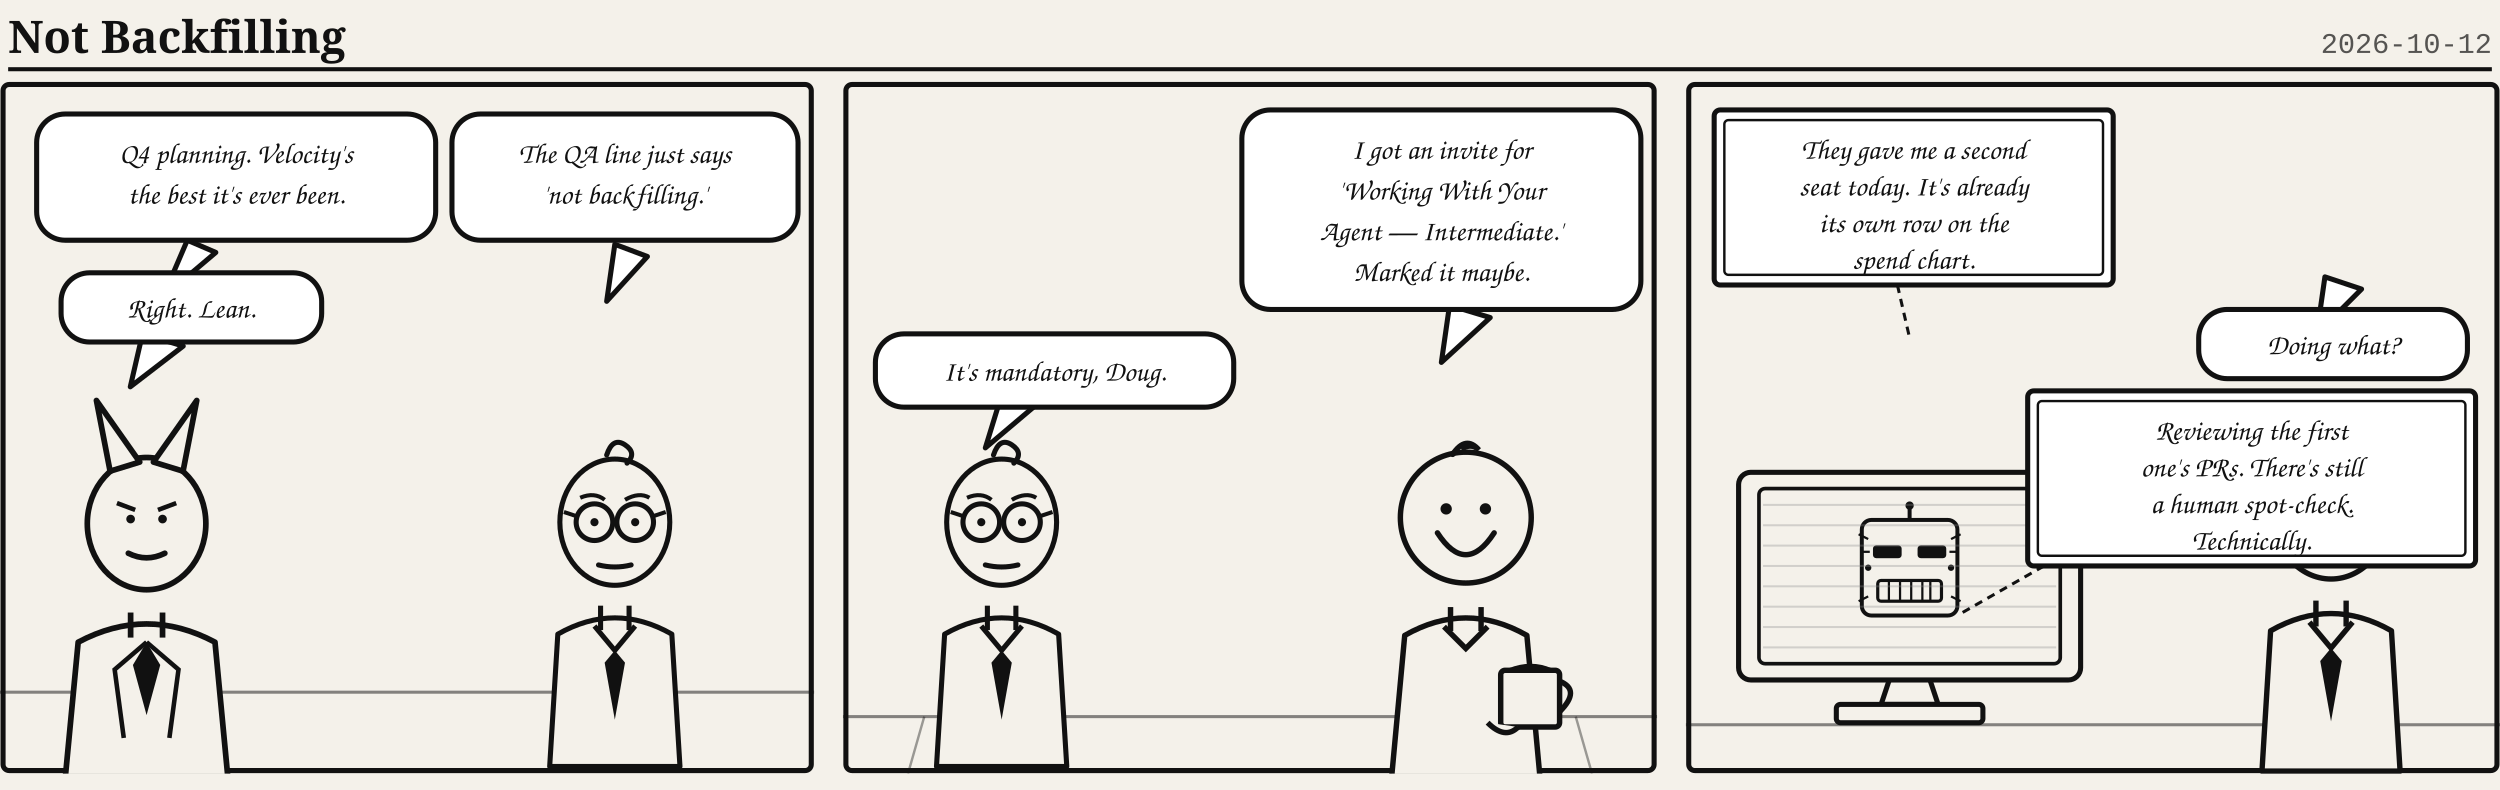
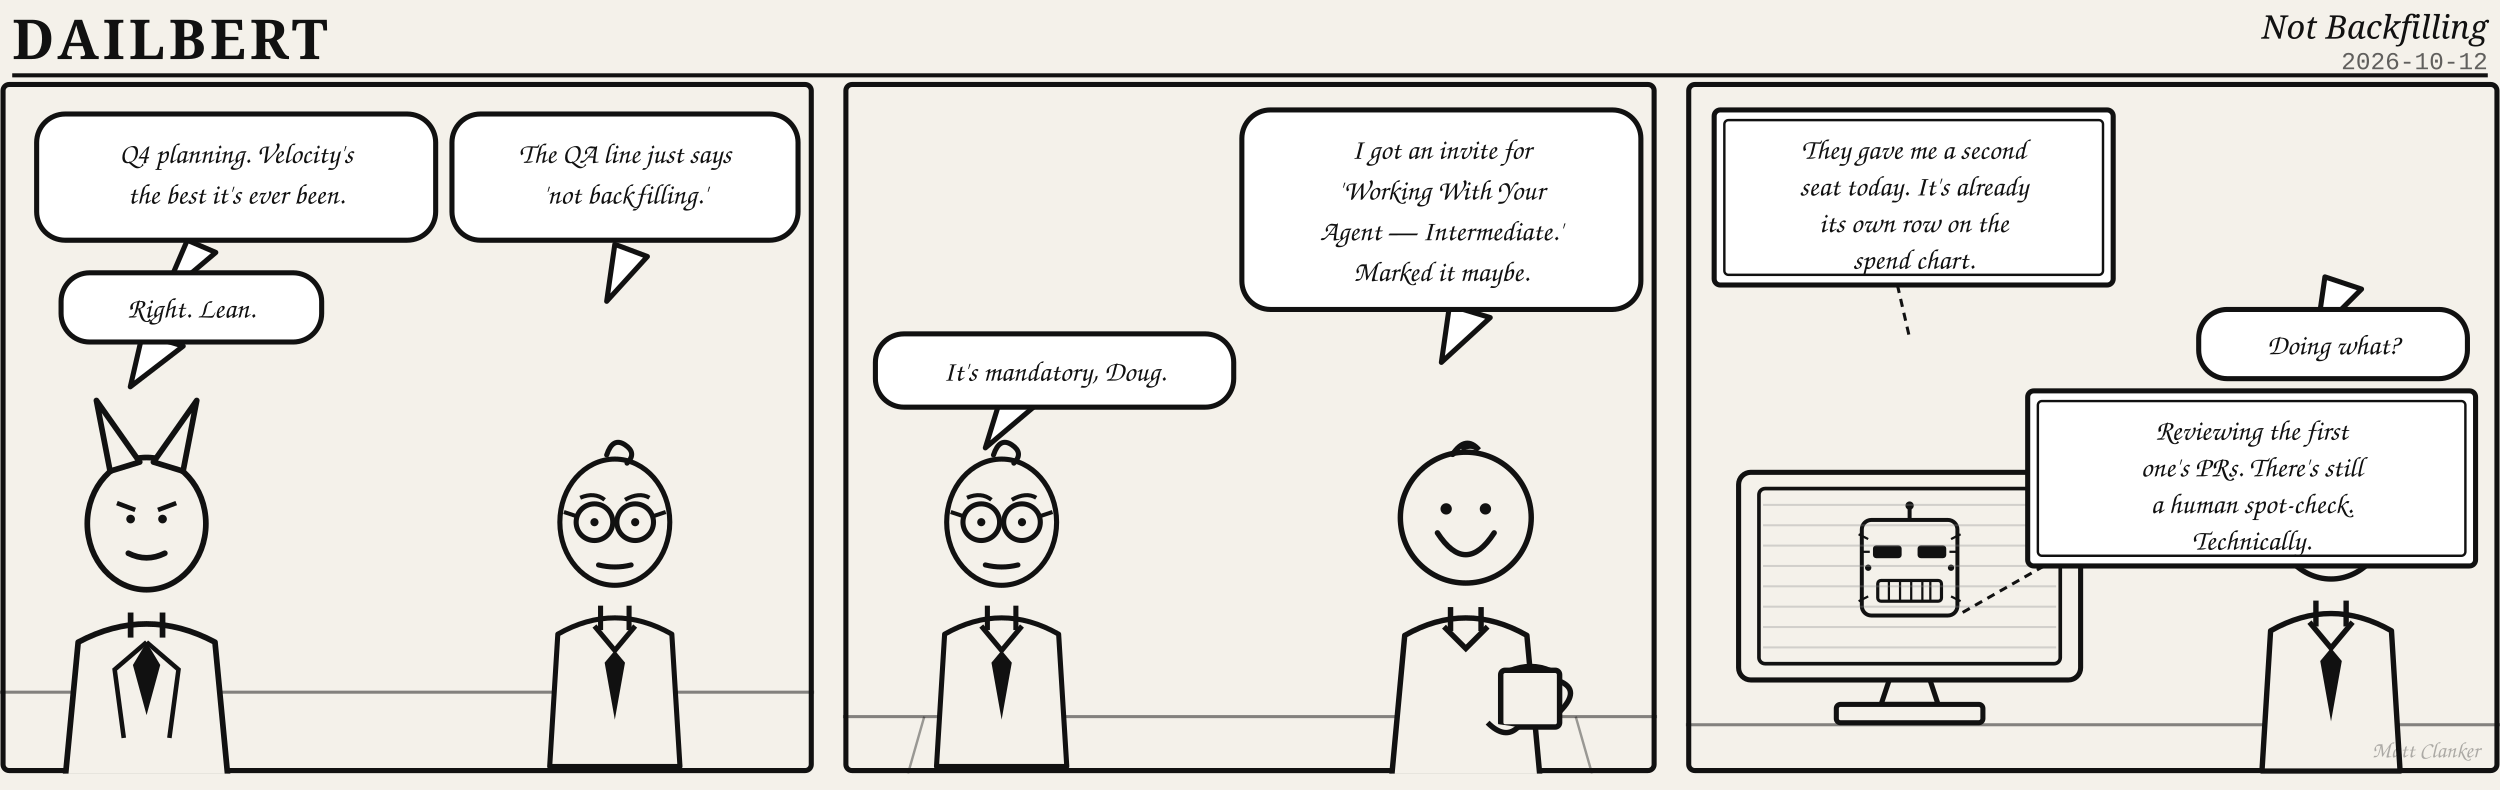
<svg xmlns="http://www.w3.org/2000/svg" viewBox="0 0 1228 388" width="1228" height="388" font-family="Georgia,serif">
  <rect width="1228" height="388" fill="#f4f1ea" />
-   <text x="4" y="26" font-family="Georgia,serif" font-weight="bold" font-size="22" fill="#111">Not Backfilling</text>
-   <text x="1224" y="26" text-anchor="end" font-family="'Courier New',monospace" font-size="14" fill="#111" opacity="0.7">2026-10-12</text>
-   <line x1="4" y1="34" x2="1224" y2="34" stroke="#111" stroke-width="2" />
+   <text x="6" y="29" font-family="Georgia,serif" font-weight="bold" font-size="27" letter-spacing="2" fill="#111">DAILBERT</text>
+   <text x="1222" y="19" text-anchor="end" font-family="Georgia,serif" font-style="italic" font-size="16" fill="#111">Not Backfilling</text>
+   <text x="1222" y="34" text-anchor="end" font-family="'Courier New',monospace" font-size="12" fill="#111" opacity="0.65">2026-10-12</text>
+   <line x1="6" y1="37" x2="1222" y2="37" stroke="#111" stroke-width="2" />
  <g transform="translate(0,40)">
    <defs>
      <symbol id="dailbert" viewBox="0 0 100 175" overflow="visible">
        <path d="M18 175 L22 110 Q50 94 78 110 L82 175 Z" fill="#f4f1ea" stroke="#111" stroke-width="2.5" stroke-linejoin="round" />
        <path d="M40 106 L50 118 L60 106" fill="none" stroke="#111" stroke-width="2.5" />
        <path d="M50 118 L45 124 L50 152 L55 124 Z" fill="#111" />
        <path d="M43 96 L43 108 M57 96 L57 108" stroke="#111" stroke-width="2.5" />
        <ellipse cx="50" cy="55" rx="27" ry="31" fill="#f4f1ea" stroke="#111" stroke-width="2.5" />
        <path d="M46 22 q3 -9 9 -5 q6 4 1 9" fill="none" stroke="#111" stroke-width="2.5" stroke-linecap="round" />
        <circle cx="40" cy="55" r="9" fill="#f4f1ea" stroke="#111" stroke-width="2.5" />
        <circle cx="60" cy="55" r="9" fill="#f4f1ea" stroke="#111" stroke-width="2.5" />
        <path d="M49 55 h2" stroke="#111" stroke-width="2.5" />
        <path d="M31 52 l-6 -2 M69 52 l6 -2" stroke="#111" stroke-width="2" />
        <circle cx="40" cy="55" r="2" fill="#111" />
        <circle cx="60" cy="55" r="2" fill="#111" />
        <path d="M33 43 q7 -3 12 1 M55 44 q7 -4 12 -1" fill="none" stroke="#111" stroke-width="2" />
        <path d="M42 76 q8 2 16 0" fill="none" stroke="#111" stroke-width="2.5" stroke-linecap="round" />
      </symbol>
      <symbol id="boss" viewBox="0 0 100 175" overflow="visible">
        <path d="M14 175 L20 112 Q50 96 80 112 L86 175 Z" fill="#f4f1ea" stroke="#111" stroke-width="2.5" stroke-linejoin="round" />
        <path d="M50 112 L36 124 L40 154 M50 112 L64 124 L60 154" fill="none" stroke="#111" stroke-width="2" />
        <path d="M50 112 L44 122 L50 144 L56 122 Z" fill="#111" />
        <path d="M43 99 L43 110 M57 99 L57 110" stroke="#111" stroke-width="2.5" />
        <ellipse cx="50" cy="60" rx="26" ry="29" fill="#f4f1ea" stroke="#111" stroke-width="2.5" />
        <path d="M34 37 L28 6 L47 33 Z" fill="#f4f1ea" stroke="#111" stroke-width="2.5" stroke-linejoin="round" />
        <path d="M66 37 L72 6 L53 33 Z" fill="#f4f1ea" stroke="#111" stroke-width="2.5" stroke-linejoin="round" />
        <circle cx="43" cy="58" r="1.9" fill="#111" />
        <circle cx="57" cy="58" r="1.9" fill="#111" />
        <path d="M37 51 l8 3 M63 51 l-8 3" stroke="#111" stroke-width="2" />
        <path d="M42 73 q8 4 16 0" fill="none" stroke="#111" stroke-width="2.5" stroke-linecap="round" />
      </symbol>
      <symbol id="doug" viewBox="0 0 112 175" overflow="visible">
        <path d="M22 175 L28 110 Q56 94 84 110 L90 175 Z" fill="#f4f1ea" stroke="#111" stroke-width="2.5" stroke-linejoin="round" />
        <path d="M46 106 L56 116 L66 106" fill="none" stroke="#111" stroke-width="2.5" />
        <path d="M49 97 L49 108 M63 97 L63 108" stroke="#111" stroke-width="2.5" />
        <circle cx="56" cy="56" r="30" fill="#f4f1ea" stroke="#111" stroke-width="2.5" />
        <path d="M50 27 q6 -9 12 -2 q-3 -3 -7 -1" fill="none" stroke="#111" stroke-width="2.5" stroke-linecap="round" />
        <circle cx="47" cy="52" r="2.6" fill="#111" />
        <circle cx="65" cy="52" r="2.6" fill="#111" />
        <path d="M43 63 Q56 83 69 63" fill="none" stroke="#111" stroke-width="2.5" stroke-linecap="round" />
        <rect x="72" y="126" width="27" height="26" rx="2" fill="#f4f1ea" stroke="#111" stroke-width="2.5" />
        <path d="M99 131 q10 4 0 14" fill="none" stroke="#111" stroke-width="2.5" />
        <path d="M76 126 q10 -4 19 0" fill="none" stroke="#111" stroke-width="2" />
        <path d="M66 150 q8 8 14 2" fill="#f4f1ea" stroke="#111" stroke-width="2.5" />
      </symbol>
      <symbol id="clanker" viewBox="0 0 100 92" overflow="visible">
        <path d="M50 12 L50 3" stroke="#111" stroke-width="2.5" />
        <circle cx="50" cy="3" r="2.6" fill="#111" />
        <rect x="20" y="12" width="60" height="60" rx="6" fill="#f4f1ea" stroke="#111" stroke-width="2.5" />
        <path d="M24 24 l-6 -3 M76 24 l6 -3 M24 60 l-6 3 M76 60 l6 3" stroke="#111" stroke-width="1.4" />
        <rect x="27" y="28" width="18" height="8" rx="2" fill="#111" />
        <rect x="55" y="28" width="18" height="8" rx="2" fill="#111" />
        <path d="M25 32 l-5 0 M75 32 l5 0" stroke="#111" stroke-width="1.4" />
        <rect x="30" y="50" width="40" height="13" rx="2" fill="#f4f1ea" stroke="#111" stroke-width="2" />
        <path d="M37 50 L37 63 M44 50 L44 63 M51 50 L51 63 M58 50 L58 63 M63 50 L63 63" stroke="#111" stroke-width="1.4" />
        <circle cx="24" cy="42" r="2" fill="#111" />
        <circle cx="76" cy="42" r="2" fill="#111" />
      </symbol>
      <clipPath id="clip1">
        <rect x="0" y="0" width="400" height="340" rx="3" />
      </clipPath>
      <clipPath id="clip2">
        <rect x="0" y="0" width="400" height="340" rx="3" />
      </clipPath>
      <clipPath id="clip3">
        <rect x="0" y="0" width="400" height="340" rx="3" />
      </clipPath>
    </defs>
    <g transform="translate(0,0)">
      <rect x="1.5" y="1.5" width="397" height="337" rx="3" fill="#f4f1ea" stroke="#111" stroke-width="2.5" />
      <g clip-path="url(#clip1)">
        <path d="M0 300 L400 300" stroke="#111" stroke-width="1.5" opacity="0.5" />
        <use href="#boss" x="16" y="150" width="112" height="196" />
        <use href="#dailbert" x="252" y="158" width="100" height="182" />
        <path d="M92 78 L80 106 L106 84 Z" fill="#fff" stroke="#111" stroke-width="2.5" stroke-linejoin="round" />
        <rect x="18" y="16" width="196" height="62" rx="14" fill="#fff" stroke="#111" stroke-width="2.5" />
        <text x="116" y="40" font-family="'Comic Sans MS','Segoe Print',cursive" font-size="14" fill="#111" text-anchor="middle">Q4 planning. Velocity's</text>
        <text x="116" y="60" font-family="'Comic Sans MS','Segoe Print',cursive" font-size="14" fill="#111" text-anchor="middle">the best it's ever been.</text>
        <path d="M302 80 L298 108 L318 86 Z" fill="#fff" stroke="#111" stroke-width="2.5" stroke-linejoin="round" />
        <rect x="222" y="16" width="170" height="62" rx="14" fill="#fff" stroke="#111" stroke-width="2.5" />
        <text x="307" y="40" font-family="'Comic Sans MS','Segoe Print',cursive" font-size="14" fill="#111" text-anchor="middle">The QA line just says</text>
        <text x="307" y="60" font-family="'Comic Sans MS','Segoe Print',cursive" font-size="14" fill="#111" text-anchor="middle">'not backfilling.'</text>
        <path d="M70 124 L64 150 L90 130 Z" fill="#fff" stroke="#111" stroke-width="2.5" stroke-linejoin="round" />
        <rect x="30" y="94" width="128" height="34" rx="14" fill="#fff" stroke="#111" stroke-width="2.5" />
        <text x="94" y="116" font-family="'Comic Sans MS','Segoe Print',cursive" font-size="14" fill="#111" text-anchor="middle">Right. Lean.</text>
      </g>
    </g>
    <g transform="translate(414,0)">
      <rect x="1.5" y="1.5" width="397" height="337" rx="3" fill="#f4f1ea" stroke="#111" stroke-width="2.5" />
      <g clip-path="url(#clip2)">
        <path d="M0 312 L400 312" stroke="#111" stroke-width="1.5" opacity="0.5" />
        <path d="M40 312 L32 340 M360 312 L368 340" stroke="#111" stroke-width="1.2" opacity="0.4" />
        <use href="#dailbert" x="28" y="158" width="100" height="182" />
        <use href="#doug" x="246" y="150" width="120" height="196" />
        <path d="M298 110 L294 138 L318 116 Z" fill="#fff" stroke="#111" stroke-width="2.5" stroke-linejoin="round" />
        <rect x="196" y="14" width="196" height="98" rx="14" fill="#fff" stroke="#111" stroke-width="2.5" />
        <text x="294" y="38" font-family="'Comic Sans MS','Segoe Print',cursive" font-size="14" fill="#111" text-anchor="middle">I got an invite for</text>
        <text x="294" y="58" font-family="'Comic Sans MS','Segoe Print',cursive" font-size="14" fill="#111" text-anchor="middle">'Working With Your</text>
        <text x="294" y="78" font-family="'Comic Sans MS','Segoe Print',cursive" font-size="14" fill="#111" text-anchor="middle">Agent — Intermediate.'</text>
        <text x="294" y="98" font-family="'Comic Sans MS','Segoe Print',cursive" font-size="14" fill="#111" text-anchor="middle">Marked it maybe.</text>
        <path d="M78 154 L70 180 L96 158 Z" fill="#fff" stroke="#111" stroke-width="2.5" stroke-linejoin="round" />
        <rect x="16" y="124" width="176" height="36" rx="14" fill="#fff" stroke="#111" stroke-width="2.5" />
        <text x="104" y="147" font-family="'Comic Sans MS','Segoe Print',cursive" font-size="14" fill="#111" text-anchor="middle">It's mandatory, Doug.</text>
      </g>
    </g>
    <g transform="translate(828,0)">
      <rect x="1.5" y="1.5" width="397" height="337" rx="3" fill="#f4f1ea" stroke="#111" stroke-width="2.5" />
      <g clip-path="url(#clip3)">
        <path d="M0 316 L400 316" stroke="#111" stroke-width="1.5" opacity="0.5" />
        <path d="M96 306 L124 306 L118 288 L102 288 Z" fill="#f4f1ea" stroke="#111" stroke-width="2.5" stroke-linejoin="round" />
        <rect x="74" y="306" width="72" height="9" rx="2" fill="#f4f1ea" stroke="#111" stroke-width="2.5" />
        <rect x="26" y="192" width="168" height="102" rx="6" fill="#f4f1ea" stroke="#111" stroke-width="2.5" />
        <rect x="36" y="200" width="148" height="86" rx="3" fill="#f4f1ea" stroke="#111" stroke-width="1.8" />
        <use href="#clanker" x="66" y="206" width="88" height="72" />
        <g stroke="#888" stroke-width="1" opacity="0.32">
          <path d="M38 208 L182 208" />
          <path d="M38 218 L182 218" />
          <path d="M38 228 L182 228" />
          <path d="M38 238 L182 238" />
          <path d="M38 248 L182 248" />
          <path d="M38 258 L182 258" />
          <path d="M38 268 L182 268" />
          <path d="M38 278 L182 278" />
        </g>
        <use href="#dailbert" x="264" y="150" width="106" height="192" />
        <path d="M104 100 l6 26" fill="none" stroke="#111" stroke-width="1.5" stroke-dasharray="4 3" />
        <rect x="14" y="14" width="196" height="86" rx="3" fill="#fff" stroke="#111" stroke-width="2.5" />
        <rect x="19" y="19" width="186" height="76" rx="2" fill="none" stroke="#111" stroke-width="1.2" />
        <text x="112" y="38" font-family="'Comic Sans MS','Segoe Print',cursive" font-size="14" fill="#111" text-anchor="middle">They gave me a second</text>
        <text x="112" y="56" font-family="'Comic Sans MS','Segoe Print',cursive" font-size="14" fill="#111" text-anchor="middle">seat today. It's already</text>
        <text x="112" y="74" font-family="'Comic Sans MS','Segoe Print',cursive" font-size="14" fill="#111" text-anchor="middle">its own row on the</text>
        <text x="112" y="92" font-family="'Comic Sans MS','Segoe Print',cursive" font-size="14" fill="#111" text-anchor="middle">spend chart.</text>
        <path d="M314 96 L310 124 L332 102 Z" fill="#fff" stroke="#111" stroke-width="2.5" stroke-linejoin="round" />
        <rect x="252" y="112" width="132" height="34" rx="14" fill="#fff" stroke="#111" stroke-width="2.5" />
        <text x="318" y="134" font-family="'Comic Sans MS','Segoe Print',cursive" font-size="14" fill="#111" text-anchor="middle">Doing what?</text>
        <path d="M176 238 l-42 24" fill="none" stroke="#111" stroke-width="1.5" stroke-dasharray="4 3" />
        <rect x="168" y="152" width="220" height="86" rx="3" fill="#fff" stroke="#111" stroke-width="2.5" />
        <rect x="173" y="157" width="210" height="76" rx="2" fill="none" stroke="#111" stroke-width="1.2" />
        <text x="278" y="176" font-family="'Comic Sans MS','Segoe Print',cursive" font-size="14" fill="#111" text-anchor="middle">Reviewing the first</text>
        <text x="278" y="194" font-family="'Comic Sans MS','Segoe Print',cursive" font-size="14" fill="#111" text-anchor="middle">one's PRs. There's still</text>
        <text x="278" y="212" font-family="'Comic Sans MS','Segoe Print',cursive" font-size="14" fill="#111" text-anchor="middle">a human spot-check.</text>
        <text x="278" y="230" font-family="'Comic Sans MS','Segoe Print',cursive" font-size="14" fill="#111" text-anchor="middle">Technically.</text>
      </g>
    </g>
  </g>
+   <text x="1218" y="372" text-anchor="end" font-family="'Segoe Script','Comic Sans MS',cursive" font-style="italic" font-size="11" fill="#111" opacity="0.32">Matt Clanker</text>
</svg>
